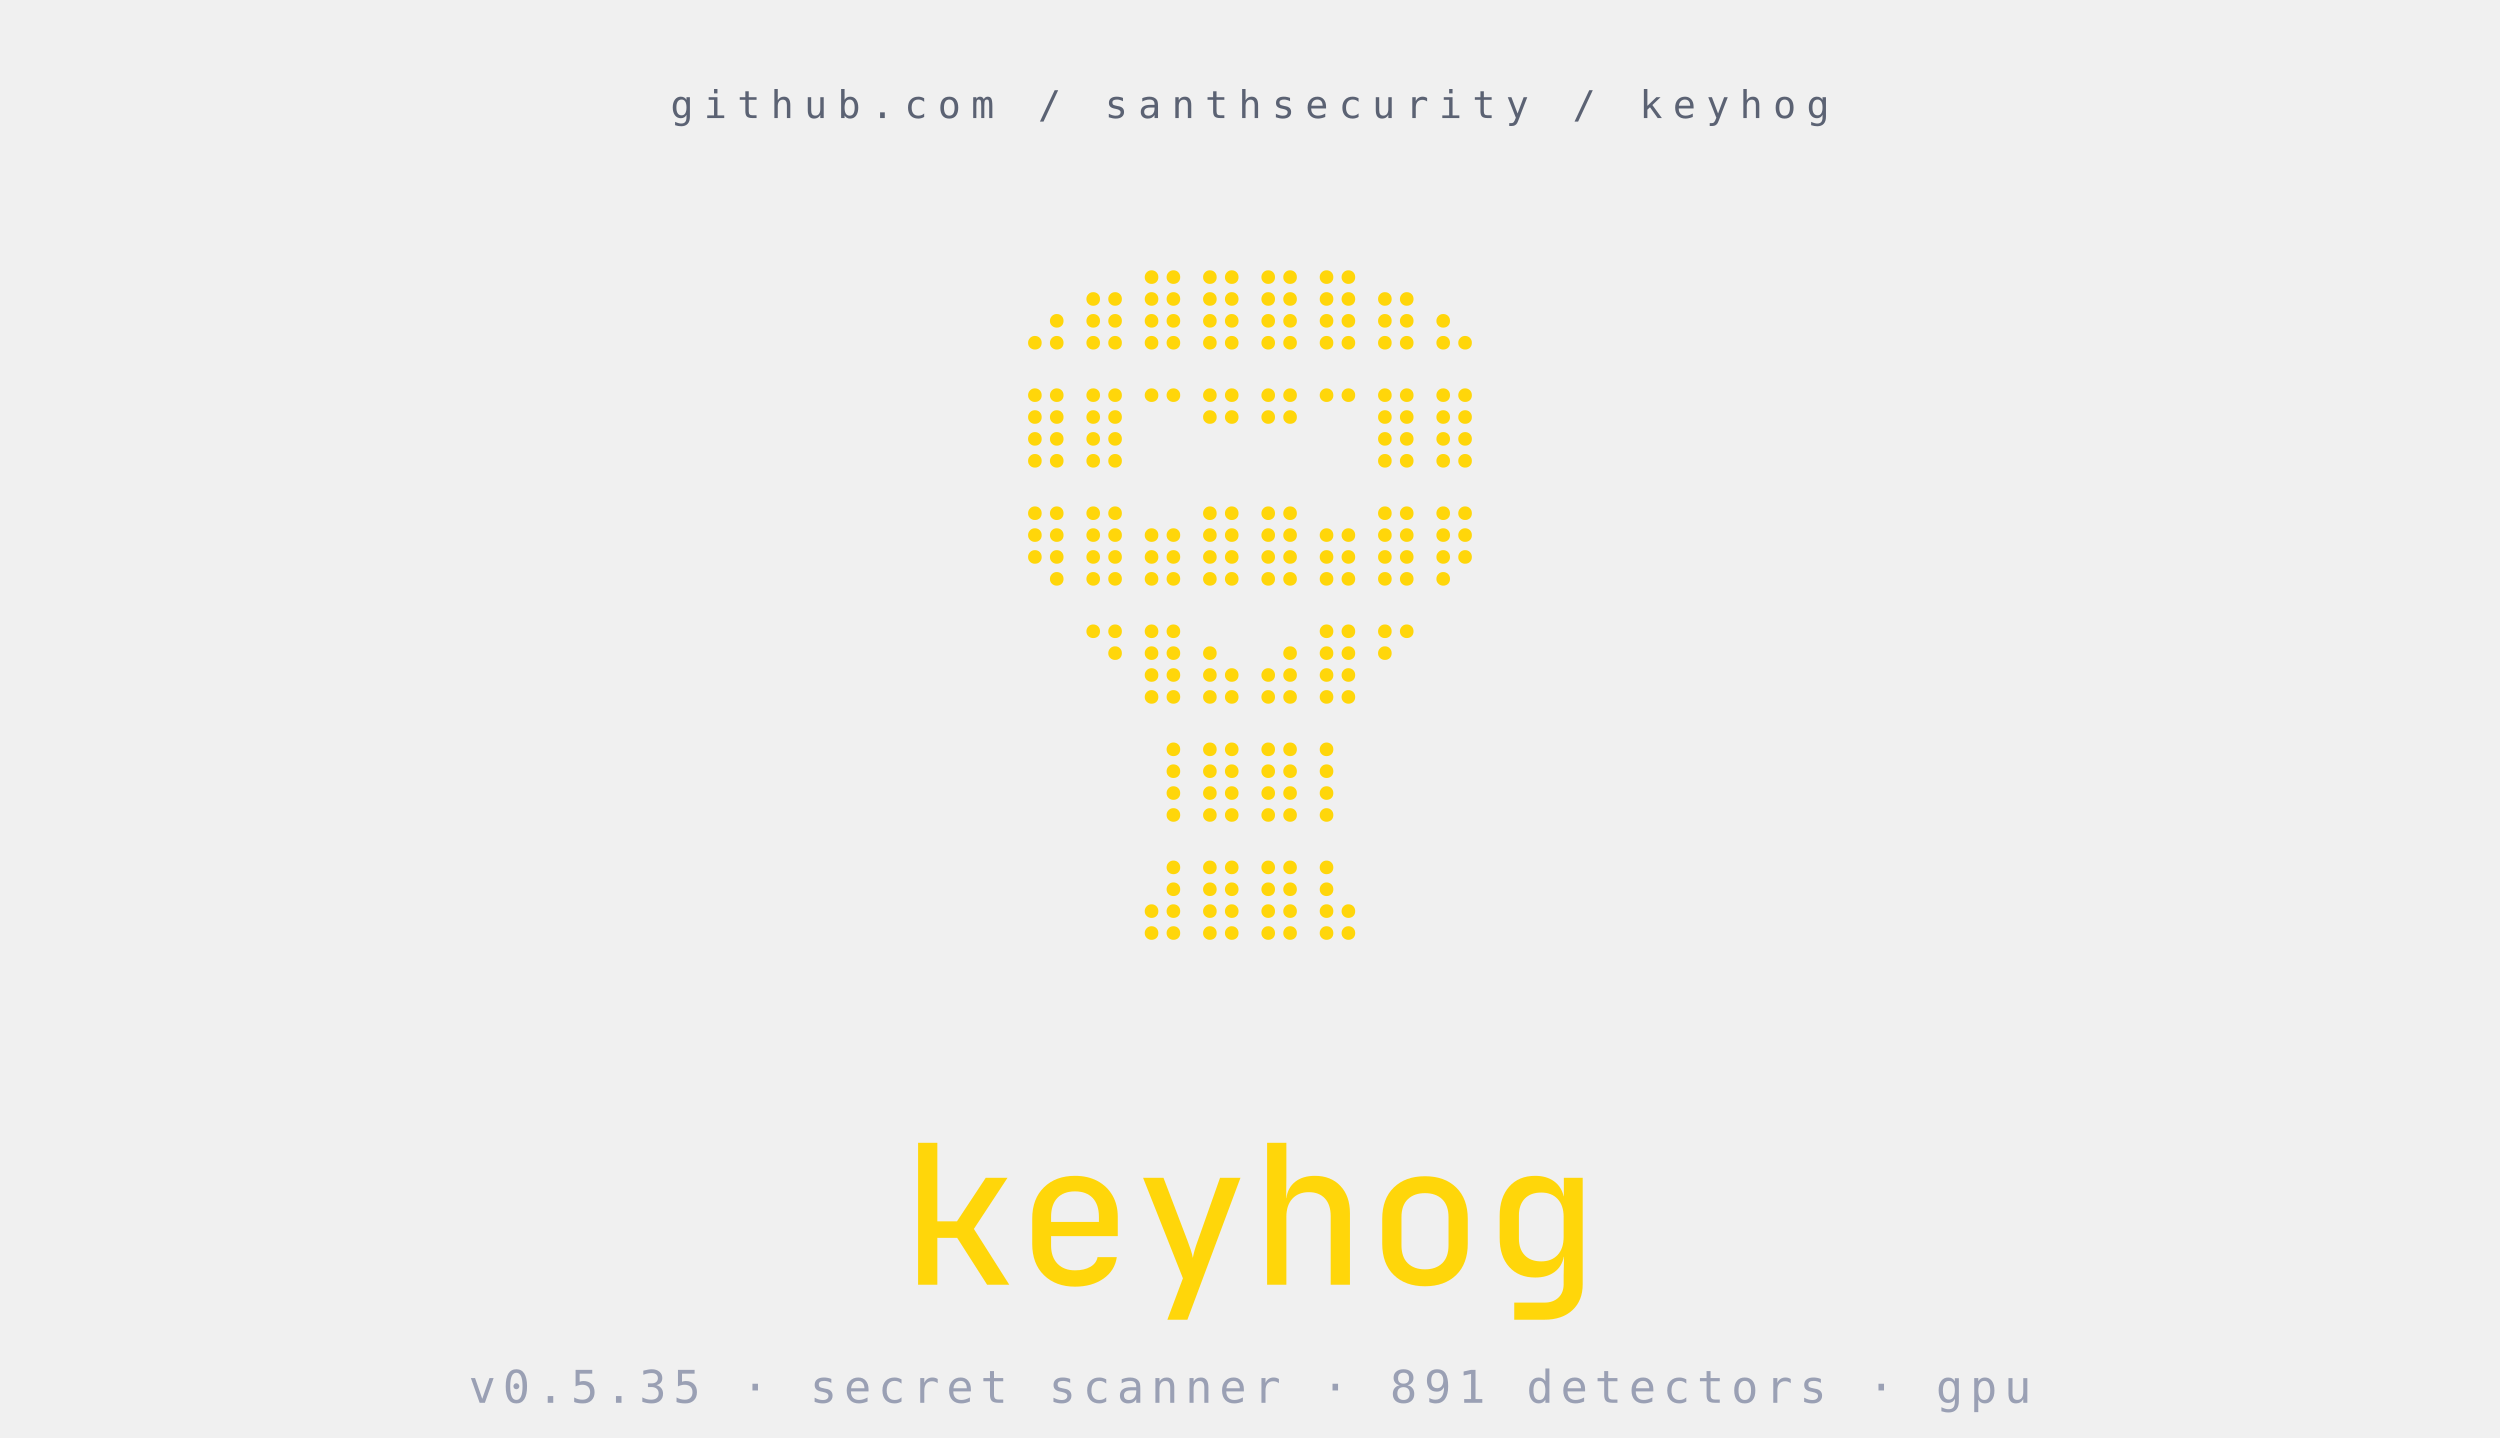
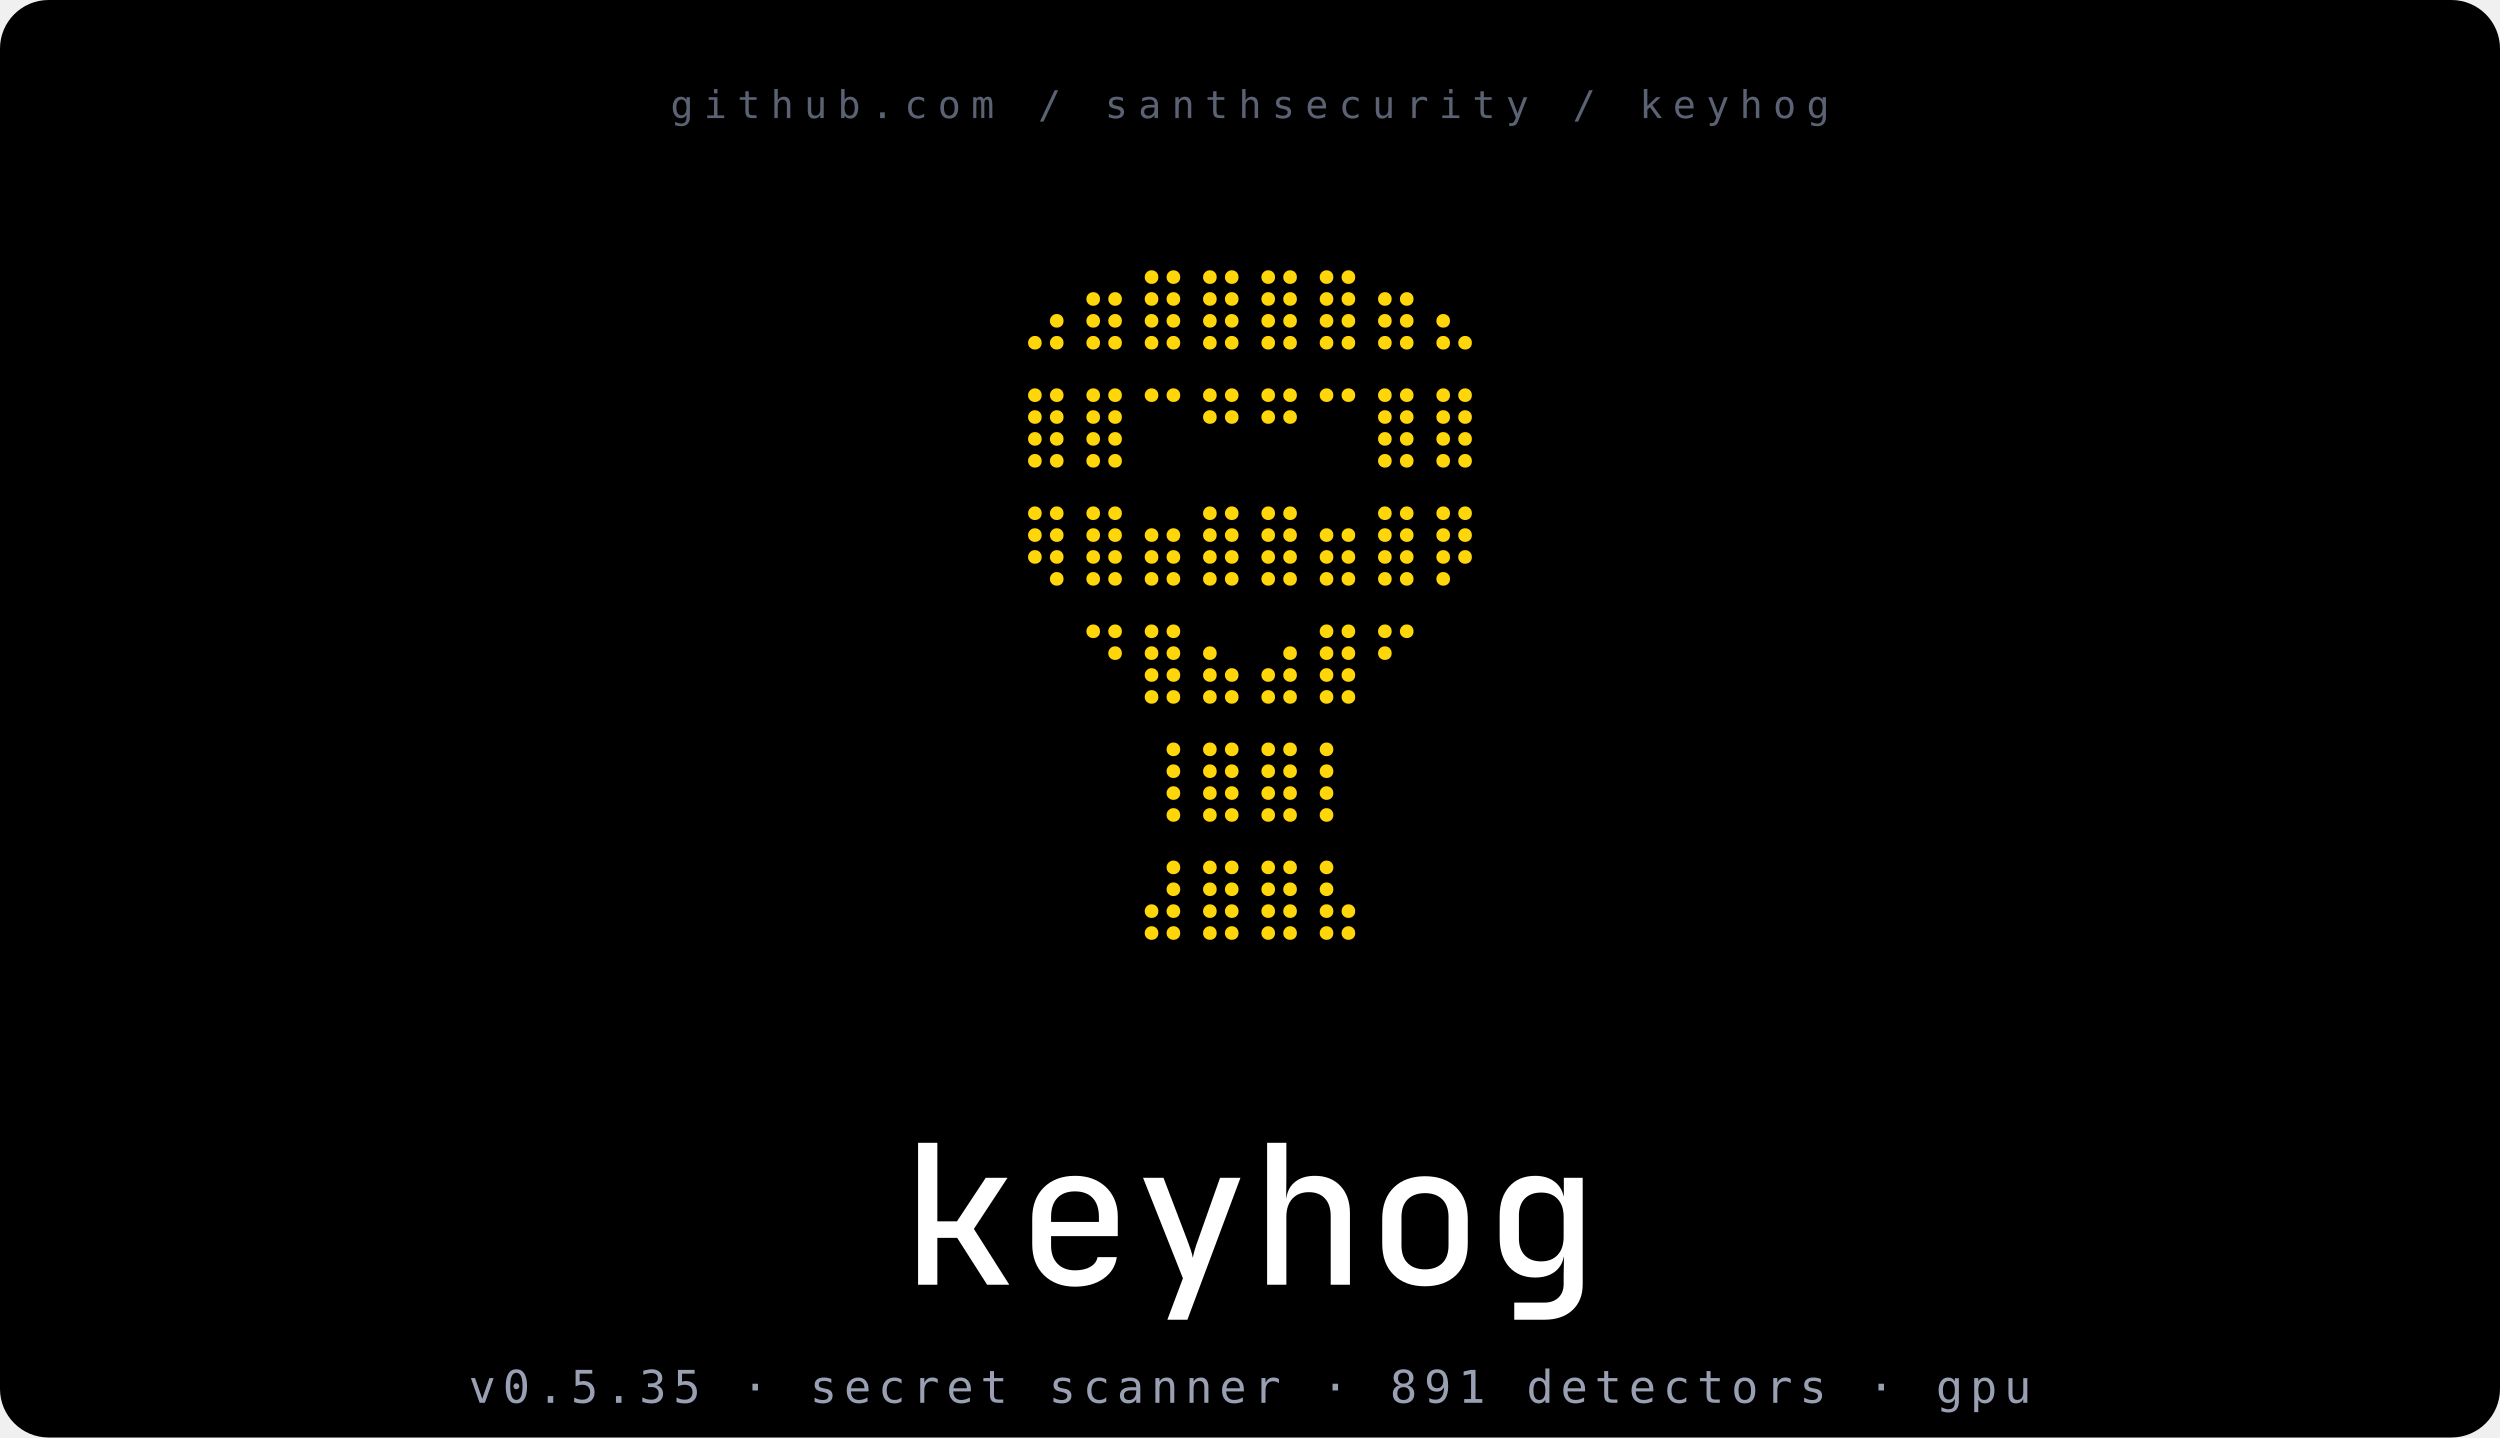
<svg xmlns="http://www.w3.org/2000/svg" viewBox="0 0 720 414" width="720" height="414" role="img" aria-label="keyhog">
+   <rect x="0" y="0" width="720" height="414" rx="14" ry="14" fill="#000000" />
  <g text-anchor="middle">
    <text x="360" y="34" font-family="'JetBrains Mono', ui-monospace, 'SF Mono', Menlo, Consolas, monospace" font-size="11" fill="#5b6273" letter-spacing="3">github.com  /  santhsecurity  /  keyhog</text>
    <g font-family="'JetBrains Mono', ui-monospace, 'SF Mono', 'Cascadia Code', 'DejaVu Sans Mono', 'Liberation Mono', Menlo, Consolas, monospace" fill="#ffd60a" font-size="28" xml:space="preserve">
      <text x="360" y="98">⠀⣠⣶⣿⣿⣿⣿⣶⣄⠀</text>
      <text x="360" y="132">⠀⣿⣿⠉⠛⠛⠉⣿⣿⠀</text>
      <text x="360" y="166">⠀⢿⣿⣶⣿⣿⣶⣿⡿⠀</text>
      <text x="360" y="200">⠀⠀⠙⣿⣦⣴⣿⠋⠀⠀</text>
      <text x="360" y="234">⠀⠀⠀⢸⣿⣿⡇⠀⠀⠀</text>
      <text x="360" y="268">⠀⠀⠀⣼⣿⣿⣧⠀⠀⠀</text>
    </g>
-     <g fill="#ffd60a" transform="translate(259.20,370)">
+     <g fill="#ffffff" transform="translate(259.20,370)">
      <g transform="translate(0.000,0) scale(0.056,-0.056)">
        <path d="M93 0V730H192V326H293L441 550H553L380 287L562 0H448L294 241H192V0Z" />
      </g>
      <g transform="translate(33.600,0) scale(0.056,-0.056)">
        <path d="M300 -10Q201 -10 140.5 49.0Q80 108 80 210V340Q80 442 140.5 501.0Q201 560 300 560Q366 560 415.5 533.5Q465 507 492.5 459.5Q520 412 520 349V250H177V202Q177 142 210.0 108.0Q243 74 300 74Q348 74 379.0 92.0Q410 110 416 142H515Q505 72 446.0 31.0Q387 -10 300 -10ZM177 349V323H423V349Q423 412 391.0 446.0Q359 480 300 480Q241 480 209.0 446.0Q177 412 177 349Z" />
      </g>
      <g transform="translate(67.200,0) scale(0.056,-0.056)">
        <path d="M175 -180 255 33 50 550H155L279 225Q287 204 295.0 180.0Q303 156 306 138Q309 156 316.0 180.0Q323 204 331 225L446 550H551L278 -180Z" />
      </g>
      <g transform="translate(100.800,0) scale(0.056,-0.056)">
        <path d="M88 0V730H187V550L186 445H187Q194 499 232.5 529.5Q271 560 334 560Q416 560 465.0 508.0Q514 456 514 368V0H415V353Q415 412 385.0 444.0Q355 476 303 476Q249 476 218.0 442.5Q187 409 187 349V0Z" />
      </g>
      <g transform="translate(134.400,0) scale(0.056,-0.056)">
        <path d="M300 -8Q199 -8 139.5 50.0Q80 108 80 212V338Q80 442 139.5 500.0Q199 558 300 558Q401 558 460.5 500.0Q520 442 520 338V212Q520 108 460.5 50.0Q401 -8 300 -8ZM300 79Q356 79 388.5 110.5Q421 142 421 203V347Q421 408 388.5 439.5Q356 471 300 471Q244 471 211.5 439.5Q179 408 179 347V203Q179 142 211.5 110.5Q244 79 300 79Z" />
      </g>
      <g transform="translate(168.000,0) scale(0.056,-0.056)">
        <path d="M159 -180V-92H314Q359 -92 386.0 -66.5Q413 -41 413 3V49L415 144H414Q404 93 365.5 65.0Q327 37 267 37Q182 37 133.0 91.5Q84 146 84 241V354Q84 449 133.0 504.5Q182 560 267 560Q325 560 363.5 532.0Q402 504 413 455H414V550H511V2Q511 -82 458.0 -131.0Q405 -180 314 -180ZM298 120Q351 120 382.0 153.0Q413 186 413 246V349Q413 408 382.0 441.0Q351 474 298 474Q243 474 213.0 442.5Q183 411 183 357V237Q183 183 213.0 151.5Q243 120 298 120Z" />
      </g>
    </g>
    <text x="360" y="404" font-family="'JetBrains Mono', ui-monospace, 'SF Mono', Menlo, Consolas, monospace" font-size="13" fill="#9aa0b4" letter-spacing="2">v0.5.35  ·  secret scanner  ·  891 detectors  ·  gpu</text>
  </g>
</svg>
